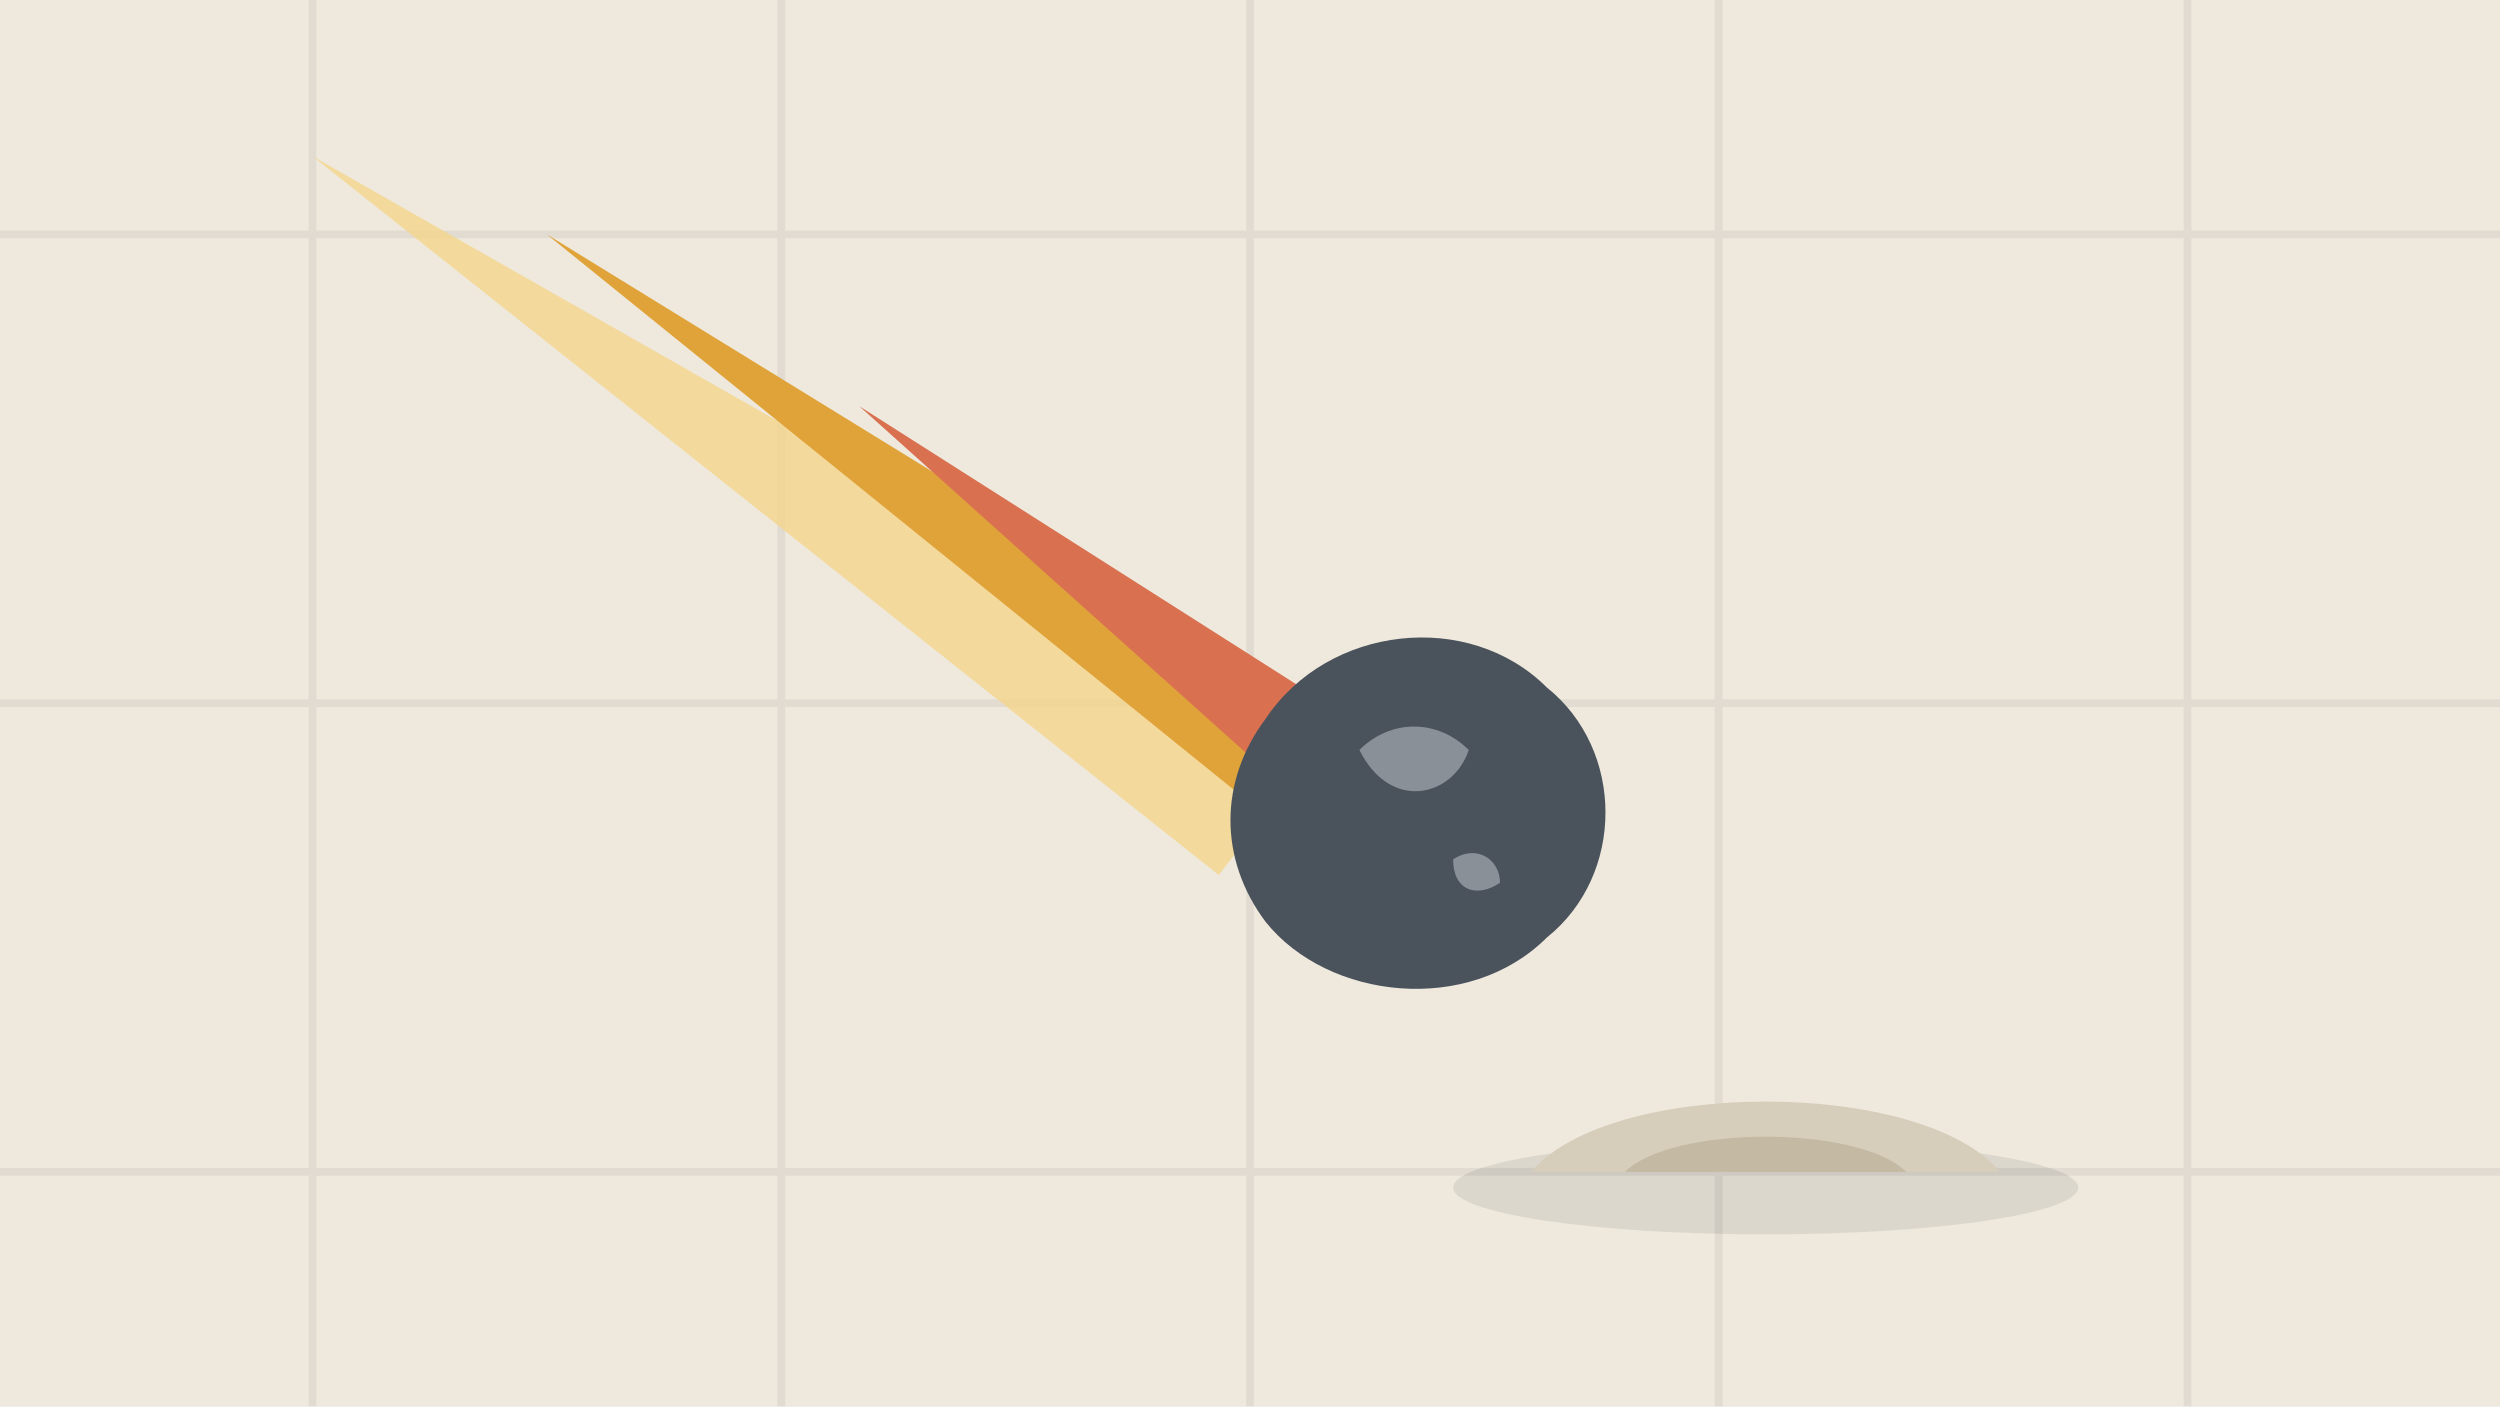
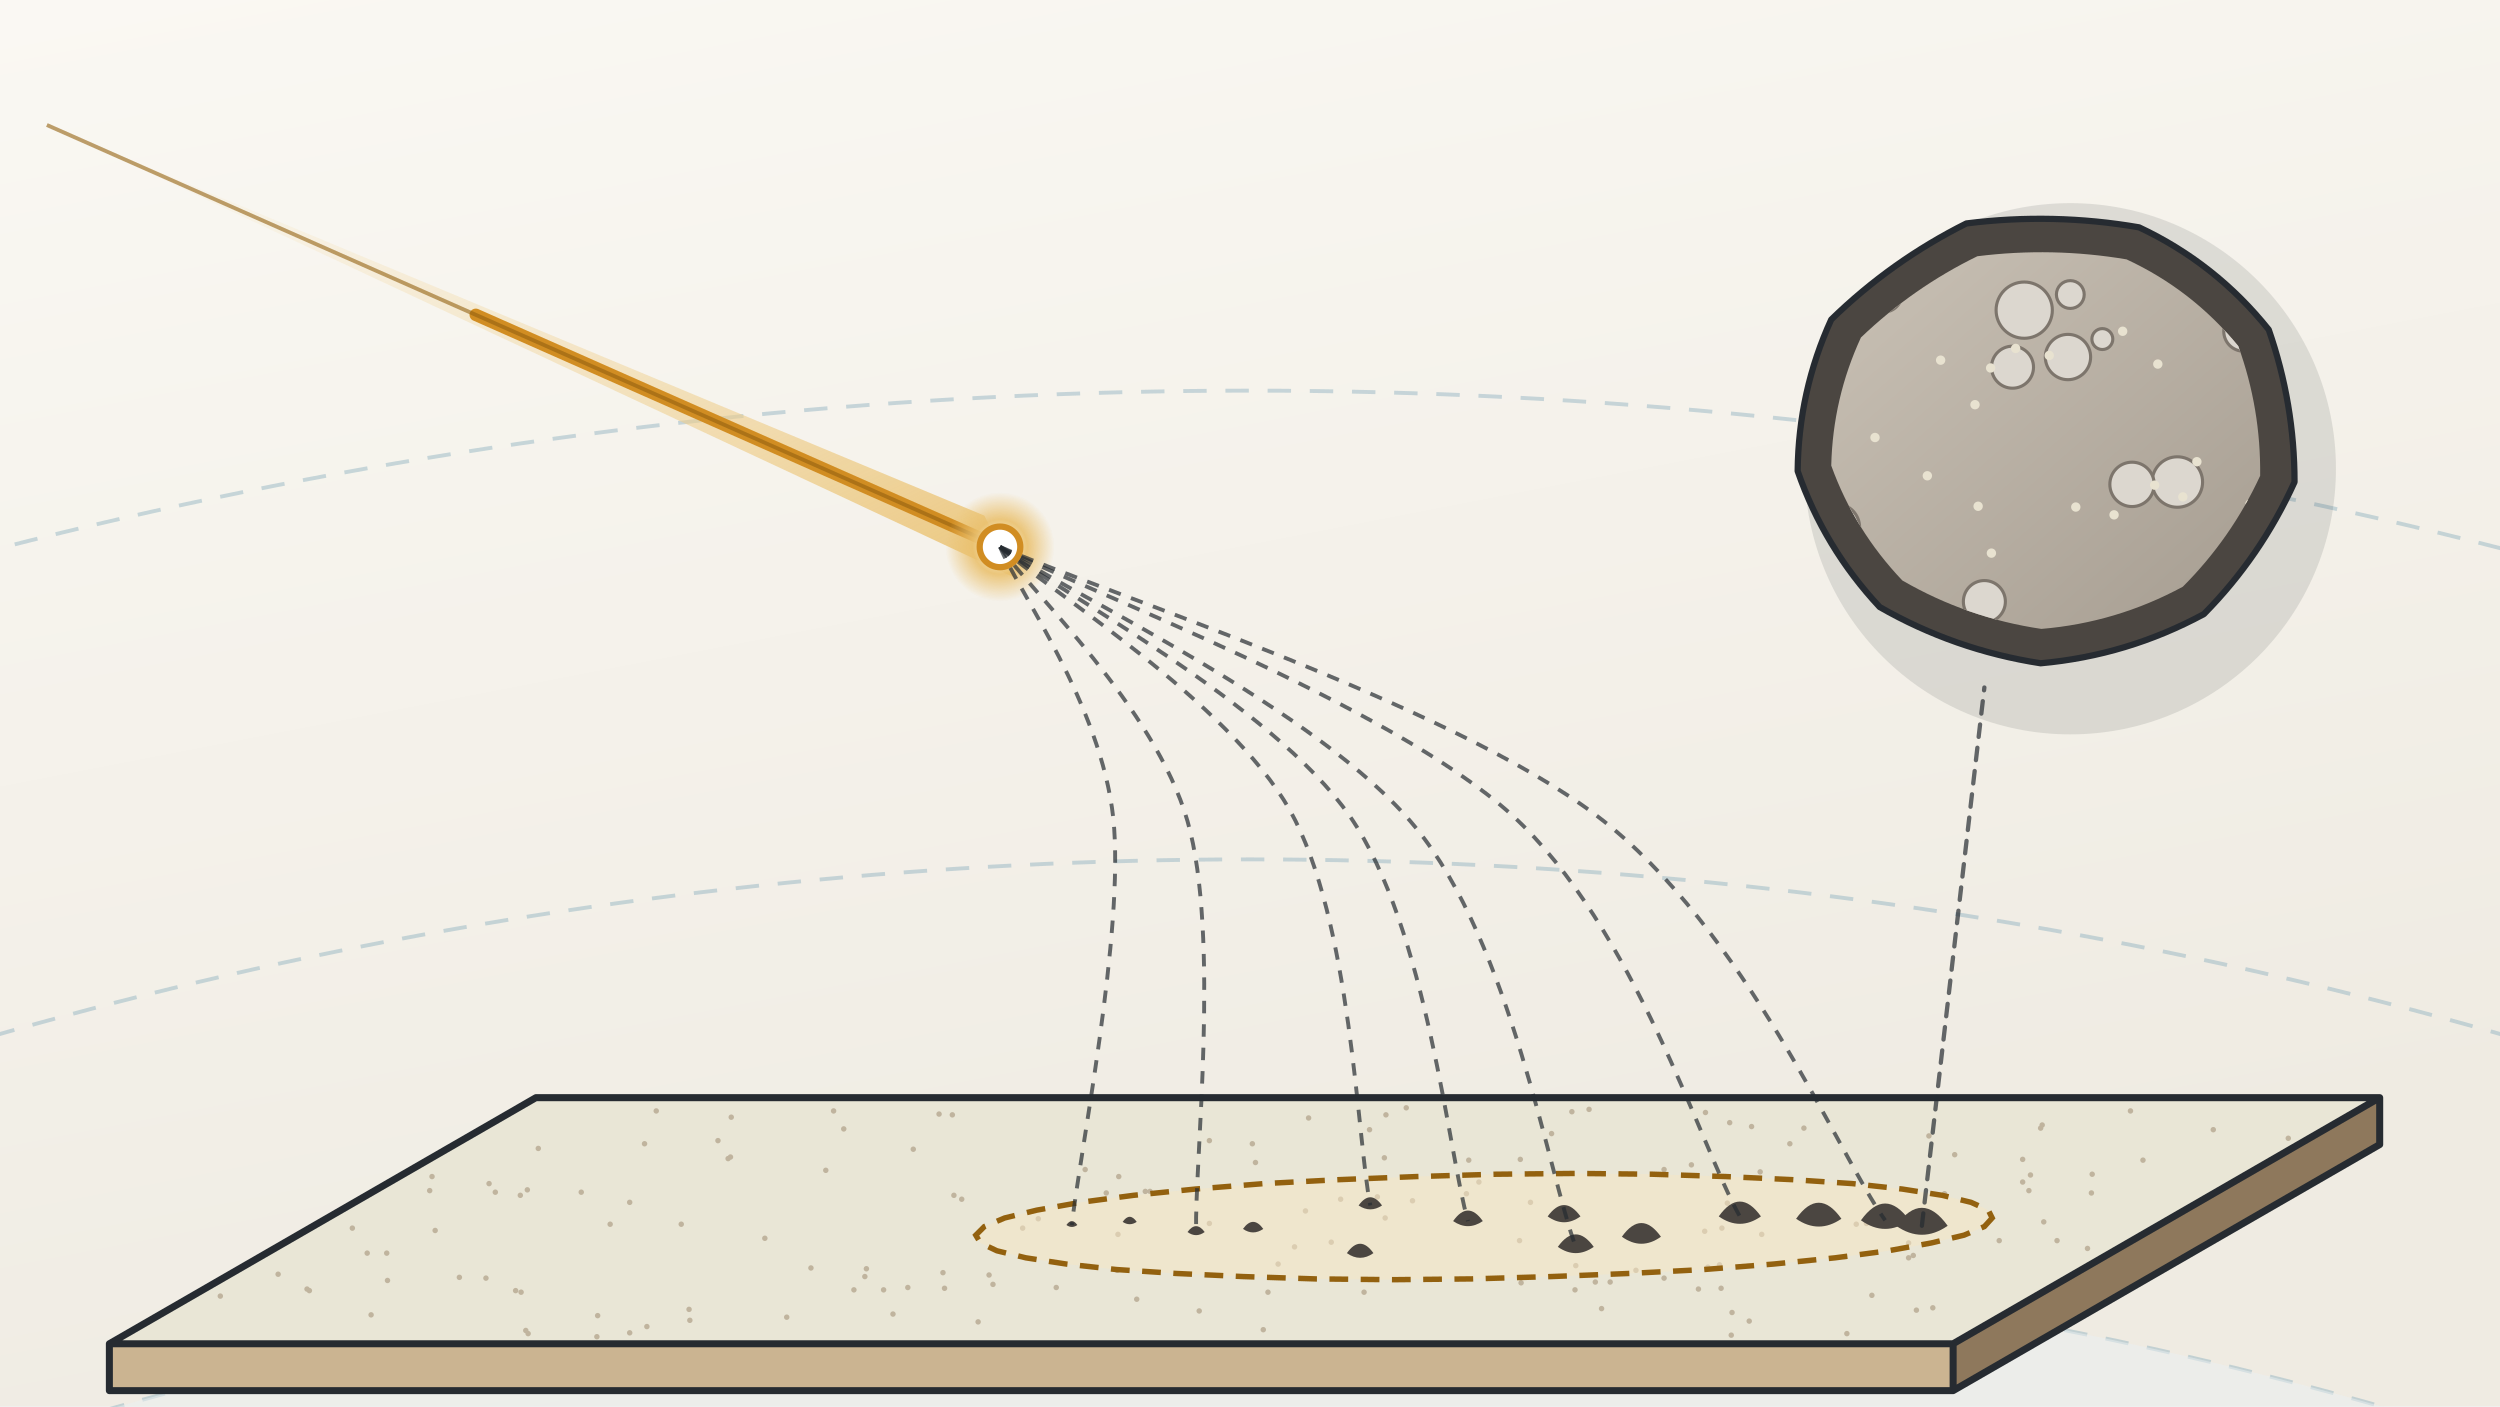
<svg xmlns="http://www.w3.org/2000/svg" viewBox="0 0 320 180">
-   <style>
- .b{fill:#efe9dd}.g{stroke:#1d232b;stroke-opacity:.07;stroke-width:1;fill:none}.sh{fill:#1d232b;fill-opacity:.09}
- .k{fill:#2b323b}.k2{fill:#4a525c}.k3{fill:#8a9098}.r{fill:#d6cdbb}.r2{fill:#c4b9a3}.w{fill:#fffdf8}
- .a{fill:#2563eb}.a2{fill:#6f95ee}.a3{fill:#c7d5f6}.s{fill:#b83a26}.s2{fill:#d9704f}.s3{fill:#f1c4b2}
- .o{fill:#e0a33a}.o2{fill:#f4d58b}.v{fill:#5f8a6a}.v2{fill:#9fbf9c}
- .ln{fill:none;stroke-linecap:round;stroke-linejoin:round}
- .lk{stroke:#2b323b}.lk2{stroke:#4a525c}.lk3{stroke:#8a9098}.la{stroke:#2563eb}.la2{stroke:#6f95ee}.la3{stroke:#c7d5f6}
- .ls{stroke:#b83a26}.ls2{stroke:#d9704f}.lo{stroke:#e0a33a}.lo2{stroke:#f4d58b}.lw{stroke:#fffdf8}.lr{stroke:#d6cdbb}.lb{stroke:#efe9dd}.lv{stroke:#5f8a6a}
- @media (prefers-color-scheme:dark){
- .b{fill:#1d2633}.g{stroke:#e8e4da;stroke-opacity:.07}.sh{fill:#000;fill-opacity:.25}
- .k{fill:#10151c}.k2{fill:#5a6472}.k3{fill:#6c7480}.r{fill:#4a4f57}.r2{fill:#5c626b}.w{fill:#e9e5dc}
- .a{fill:#4f82ee}.a2{fill:#7fa3f0}.a3{fill:#3b5482}.s{fill:#c9533c}.s2{fill:#dd7a5c}.s3{fill:#7a4a3e}
- .o{fill:#e2a940}.o2{fill:#e9cd86}.v{fill:#6f9a78}.v2{fill:#56785c}
- .lk{stroke:#e8e4da}.lk2{stroke:#a9b0ba}.lk3{stroke:#6c7480}.la{stroke:#6f9cf2}.la2{stroke:#7fa3f0}.la3{stroke:#3b5482}
- .ls{stroke:#e0745f}.ls2{stroke:#dd7a5c}.lo{stroke:#e2a940}.lo2{stroke:#e9cd86}.lw{stroke:#e9e5dc}.lr{stroke:#4a4f57}.lb{stroke:#1d2633}.lv{stroke:#6f9a78}}
- </style>
-   <rect class="b" width="320" height="180" />
-   <path class="g" d="M40 0v180M100 0v180M160 0v180M220 0v180M280 0v180M0 30h320M0 90h320M0 150h320" />
-   <ellipse class="sh" cx="226" cy="152" rx="40" ry="6" />
-   <path class="o2" d="M40 20l130 74-14 18z" opacity=".8" />
-   <path class="o" d="M70 30l104 64-10 12z" />
-   <path class="s2" d="M110 52l66 42-8 10z" />
-   <path class="k2" d="M162 92c8-12 26-14 36-4 10 8 10 24 0 32-10 10-28 8-36-2-6-8-6-18 0-26z" />
-   <path class="k3" d="M174 96c4-4 10-4 14 0-2 6-10 8-14 0zM186 110c3-2 6 0 6 3-3 2-6 1-6-3z" />
-   <path class="r" d="M196 150c10-12 50-12 60 0z" />
-   <path class="r2" d="M208 150c6-6 30-6 36 0z" />
+   <style>.o{fill:none;stroke:#262b31;stroke-width:1.1;stroke-linejoin:round;stroke-linecap:round}.h{fill:none;stroke:#262b31;stroke-opacity:.5;stroke-width:0.55;stroke-linejoin:round;stroke-linecap:round}.hw{fill:none;stroke:#fff;stroke-opacity:.7;stroke-width:0.55;stroke-linejoin:round;stroke-linecap:round}.an{fill:none;stroke:#262b31;stroke-width:0.8;stroke-linecap:round;stroke-linejoin:round}.ah{fill:#262b31}</style>
+   <defs>
+     <linearGradient id="l1" x1="0" y1="0" x2="1" y2="1">
+       <stop offset="0" stop-color="#f7e7c4" stop-opacity="0" />
+       <stop offset="1" stop-color="#eac16f" stop-opacity="0.9" />
+     </linearGradient>
+     <radialGradient id="r2" cx="0.5" cy="0.5" r="0.5">
+       <stop offset="0" stop-color="#fffbea" />
+       <stop offset="0.5" stop-color="#eac16f" stop-opacity="0.9" />
+       <stop offset="1" stop-color="#eac16f" stop-opacity="0" />
+     </radialGradient>
+     <linearGradient id="l3" x1="0" y1="0" x2="1" y2="1">
+       <stop offset="0" stop-color="#c9c1b5" />
+       <stop offset="1" stop-color="#a69d91" />
+     </linearGradient>
+     <clipPath id="c4">
+       <path d="M289.3 60.9Q285.6 68.9 279.4 75.1Q270.9 79.7 261.3 80.5Q251.8 79.1 243.5 74.3Q237.4 67.9 234.4 59.6Q234.6 51 238.2 43.2Q244.9 36.8 253.1 32.8Q262.7 31.6 272.2 33.2Q280.6 37.1 286.5 44.3Q289.4 52.3 289.3 60.9Z" />
+     </clipPath>
+     <linearGradient id="l5" x1="0" y1="0" x2="0.35" y2="1">
+       <stop offset="0" stop-color="#faf8f3" />
+       <stop offset="1" stop-color="#efebe2" />
+     </linearGradient>
+   </defs>
+   <rect width="320" height="180" fill="url(#l5)" />
+   <circle cx="160" cy="690" r="640" fill="none" stroke="#8db1bf" stroke-width="0.5" stroke-opacity="0.45" stroke-dasharray="3 2.4" />
+   <circle cx="160" cy="690" r="580" fill="none" stroke="#8db1bf" stroke-width="0.5" stroke-opacity="0.45" stroke-dasharray="3 2.4" />
+   <circle cx="160" cy="690" r="530" fill="none" stroke="#8db1bf" stroke-width="0.5" stroke-opacity="0.45" stroke-dasharray="3 2.4" />
+   <circle cx="160" cy="690" r="530" fill="#eaf0f2" fill-opacity="0.5" />
+   <path d="M14 172l54.6-31.5 236 0-54.6 31.5Z" fill="#e9e6d6" />
+   <path d="M220.3 164.9h0M261.6 156.4h0M141.6 152.7h0M66.7 165.4h0M127.1 164.4h0M194.5 158.8h0M120.7 162.9h0M105.7 149.8h0M244.9 160.7h0M220.1 161.9h0M206.1 164.1h0M170.4 159h0M258.9 148.4h0M47.5 168.3h0M135.2 164.8h0M121.9 142.7h0M236.4 170.7h0M55 152.4h0M283.3 144.6h0M216.5 149.1h0M154.8 156.6h0M221.7 168h0M213 149.7h0M93.5 148.1h0M106.7 142.2h0M218.2 157.6h0M203.4 142h0M113.1 165.1h0M224.2 144.2h0M93.2 148.3h0M143.2 150.6h0M177.4 142.7h0M201.2 142.3h0M247.4 167.4h0M274.3 148.5h0M80.6 153.9h0M82.8 169.8h0M49.5 160.4h0M223.9 169.1h0M198.6 145.1h0M138.9 149.7h0M194.6 148.4h0M180 141.8h0M120.9 164.9h0M58.8 163.5h0M93.6 143h0M91.9 146h0M220.4 157.2h0M39.6 165.2h0M255.9 158.8h0M205 167.5h0M47 160.4h0M109.3 165.1h0M195.9 153.9h0M163.6 161.8h0M126.6 163.2h0M165.7 159.6h0M218.3 142.4h0M123.1 153.5h0M82.5 146.4h0M171.6 153.5h0M153.5 167.8h0M221.6 170.9h0M87.2 156.7h0M267.8 150.3h0M244.3 161h0M176.3 153.2h0M76.5 168.4h0M100.7 168.6h0M28.2 165.9h0M248.9 152.8h0M221.1 154h0M175.3 144.6h0M110.7 163.4h0M88.3 169h0M35.6 163.1h0M174.6 165.4h0M143 162.6h0M204.2 164.1h0M160.7 148.8h0M230.9 144.4h0M45.1 157.2h0M108 144.5h0M116.9 147.1h0M177.2 148.2h0M246.9 145.4h0M244.3 159.1h0M221.4 143.7h0M225.5 158h0M250.2 147.8h0M143.1 158h0M167.5 143.1h0M120.2 142.6h0M62.2 163.6h0M225.3 150h0M103.8 162.3h0M188 148.5h0M130.9 157.2h0M160.3 146.4h0M259.7 152.4h0M97.9 158.5h0M146.6 152.5h0M122.1 153h0M167.1 155h0M263.3 158.8h0M76.4 171.1h0M55.3 150.6h0M258.9 151.3h0M67.3 170.3h0M125.2 169.2h0M67.5 152.3h0M78.1 156.7h0M238.9 156.6h0M132.9 156h0M239.6 165.8h0M194.7 164.2h0M161.7 170.2h0M39.3 165h0M194.7 164.2h0M201.7 162h0M261.2 144.4h0M201.6 165.1h0M55.7 157.5h0M80.6 170.6h0M229.1 146.4h0M261.4 144h0M177.3 155.9h0M267.2 159.8h0M209.4 162.6h0M267.7 152.7h0M292.9 145.7h0M187.2 156h0M66 165.2h0M66.6 153h0M67.6 170.7h0M189.3 151.3h0M49.6 163.9h0M259.9 150.4h0M213 163.6h0M62.6 151.5h0M180.8 153.7h0M63.4 152.6h0M237.6 156.7h0M145.5 166.3h0M116.2 164.8h0M84 142.2h0M88.2 167.6h0M162.3 165.4h0M217.4 165h0M110.9 162.4h0M68.9 147h0M187.7 152.8h0M245.3 167.7h0M218.6 162.2h0M272.7 142.2h0M154.8 146h0M114.3 168.2h0M147.2 152.5h0M160.8 157.1h0M74.4 152.6h0" stroke="#8e785c" stroke-width="0.7" stroke-linecap="round" fill="none" stroke-opacity="0.45" />
+   <path d="M14 172l236 0 0 6-236 0Z" fill="#cbb491" />
+   <path d="M250 172l54.6-31.5 0 6-54.6 31.5Z" fill="#8e785c" />
+   <path d="M14 172l236 0 0 6-236 0ZM14 172l54.6-31.5 236 0-54.6 31.5ZM304.6 140.5l0 6-54.6 31.5" class="o" style="stroke-width:0.9" />
+   <path d="M254 157l1-1.1-.5-1-2.2-1-3.7-.9-5.1-.8-6.4-.7-7.6-.5-8.6-.4-9.4-.3-9.8-.1-10.2 .1-10.2 .3-10 .4-9.5 .5-8.8 .7-7.9 .8-6.8 .9-5.6 1-4.1 1-2.6 1.1-1.1 1.1 .6 1 2.1 1 3.7 .9 5.2 .8 6.4 .7 7.6 .5 8.6 .4 9.3 .3 9.9 .1 10.1-.1 10.2-.3 10-.4 9.5-.5 8.9-.7 7.9-.8 6.8-.9 5.5-1 4.2-1Z" fill="#f7e7c4" fill-opacity="0.5" stroke="#93610f" stroke-width="0.7" stroke-dasharray="2.4 1.6" />
+   <path d="M136.5 156.8q.7 -1 1.4 0q-.7 .5 -1.4 0Z" fill="#4b4641" />
+   <path d="M143.7 156.4q.9 -1.3 1.8 0q-.9 .6 -1.8 0Z" fill="#4b4641" />
+   <path d="M152 157.7q1.1 -1.5 2.2 0q-1.1 .8 -2.2 0Z" fill="#4b4641" />
+   <path d="M159.1 157.3q1.3 -1.8 2.6 0q-1.3 .9 -2.6 0Z" fill="#4b4641" />
+   <path d="M173.9 154.3q1.5 -2.1 3 0q-1.5 1 -3 0Z" fill="#4b4641" />
+   <path d="M172.4 160.4q1.7 -2.4 3.4 0q-1.7 1.2 -3.4 0Z" fill="#4b4641" />
+   <path d="M186 156.3q1.9 -2.7 3.8 0q-1.9 1.3 -3.8 0Z" fill="#4b4641" />
+   <path d="M198.1 155.7q2.1 -2.9 4.2 0q-2.1 1.5 -4.2 0Z" fill="#4b4641" />
+   <path d="M199.4 159.6q2.3 -3.2 4.6 0q-2.3 1.6 -4.6 0Z" fill="#4b4641" />
+   <path d="M207.6 158.3q2.5 -3.5 5 0q-2.5 1.8 -5 0Z" fill="#4b4641" />
+   <path d="M220 155.7q2.7 -3.8 5.4 0q-2.7 1.9 -5.4 0Z" fill="#4b4641" />
+   <path d="M229.9 156q2.9 -4.1 5.8 0q-2.9 2 -5.8 0Z" fill="#4b4641" />
+   <path d="M238.2 156.2q3.1 -4.3 6.2 0q-3.1 2.2 -6.2 0Z" fill="#4b4641" />
+   <path d="M242.7 156.9q3.3 -4.6 6.6 0q-3.3 2.3 -6.6 0Z" fill="#4b4641" />
+   <path d="M6 16l120 50 4 8Z" fill="url(#l1)" />
+   <path d="M60.9 40.3l67.1 29.7" stroke="#d18d22" stroke-width="1.6" stroke-linecap="round" />
+   <path d="M6 16l122 54" stroke="#93610f" stroke-width="0.5" stroke-opacity="0.6" />
+   <circle cx="128" cy="70" r="7" fill="url(#r2)" />
+   <circle cx="128" cy="70" r="2.6" fill="#fff" stroke="#d18d22" stroke-width="0.8" />
+   <path d="M128 70c2.4 5.8 12.9 20.2 14.5 34.7 1.5 14.5-4.4 43.4-5.3 52.1" stroke="#262b31" stroke-width="0.5" stroke-dasharray="1.6 1.4" fill="none" stroke-opacity="0.7" />
+   <path d="M128 70c4 5.8 19.8 20.5 24 35.1 4.2 14.6 .9 43.8 1.1 52.6" stroke="#262b31" stroke-width="0.5" stroke-dasharray="1.6 1.4" fill="none" stroke-opacity="0.7" />
+   <path d="M128 70c6.2 5.6 29.2 19.7 37.1 33.7 7.9 14.1 8.6 42.1 10.3 50.6" stroke="#262b31" stroke-width="0.5" stroke-dasharray="1.6 1.4" fill="none" stroke-opacity="0.7" />
+   <path d="M128 70c7.5 5.8 34.8 20.1 44.8 34.5 9.9 14.4 12.6 43.2 15.1 51.8" stroke="#262b31" stroke-width="0.5" stroke-dasharray="1.6 1.4" fill="none" stroke-opacity="0.7" />
+   <path d="M128 70c8.9 6 40.9 20.9 53.1 35.8 12.3 14.9 17.2 44.8 20.6 53.8" stroke="#262b31" stroke-width="0.5" stroke-dasharray="1.6 1.4" fill="none" stroke-opacity="0.7" />
+   <path d="M128 70c10.9 5.7 49.7 20 65.5 34.3 15.7 14.3 24.3 42.8 29.2 51.4" stroke="#262b31" stroke-width="0.5" stroke-dasharray="1.6 1.4" fill="none" stroke-opacity="0.7" />
+   <path d="M128 70c12.8 5.7 57.6 20.1 76.5 34.5 18.9 14.4 30.7 43.1 36.8 51.7" stroke="#262b31" stroke-width="0.5" stroke-dasharray="1.6 1.4" fill="none" stroke-opacity="0.7" />
+   <circle cx="265" cy="60" r="34" fill="#262b31" fill-opacity="0.12" />
+   <path d="M293.7 61.7Q289.4 71.2 282.1 78.6Q272.3 83.9 261.2 84.9Q250.2 83.2 240.6 77.7Q233.5 70.1 230.1 60.3Q230.2 50.1 234.4 40.9Q242.1 33.4 251.7 28.6Q262.8 27.2 273.8 29.1Q283.6 33.7 290.4 42.2Q293.7 51.7 293.7 61.7Z" fill="#4b4641" />
+   <path d="M289.3 60.9Q285.6 68.9 279.4 75.1Q270.9 79.7 261.3 80.5Q251.8 79.1 243.5 74.3Q237.4 67.9 234.4 59.6Q234.6 51 238.2 43.2Q244.9 36.8 253.1 32.8Q262.7 31.6 272.2 33.2Q280.6 37.1 286.5 44.3Q289.4 52.3 289.3 60.9Z" fill="url(#l3)" />
+   <g clip-path="url(#c4)">
+     <circle cx="265" cy="37.7" r="1.78" fill="#dcd7cf" stroke="#7d756c" stroke-width="0.4" />
+     <circle cx="285.6" cy="27.5" r="1.24" fill="#dcd7cf" stroke="#7d756c" stroke-width="0.4" />
+     <circle cx="287.6" cy="82.3" r="2.18" fill="#dcd7cf" stroke="#7d756c" stroke-width="0.4" />
+     <circle cx="254" cy="77" r="2.69" fill="#dcd7cf" stroke="#7d756c" stroke-width="0.4" />
+     <circle cx="257.6" cy="47" r="2.69" fill="#dcd7cf" stroke="#7d756c" stroke-width="0.4" />
+     <circle cx="259.1" cy="39.7" r="3.6" fill="#dcd7cf" stroke="#7d756c" stroke-width="0.4" />
+     <circle cx="264.7" cy="45.7" r="2.9" fill="#dcd7cf" stroke="#7d756c" stroke-width="0.4" />
+     <circle cx="241.1" cy="37.6" r="2.35" fill="#dcd7cf" stroke="#7d756c" stroke-width="0.4" />
+     <circle cx="230.3" cy="50.5" r="1.4" fill="#dcd7cf" stroke="#7d756c" stroke-width="0.4" />
+     <circle cx="278.7" cy="61.7" r="3.23" fill="#dcd7cf" stroke="#7d756c" stroke-width="0.4" />
+     <circle cx="238.3" cy="31.3" r="2.62" fill="#dcd7cf" stroke="#7d756c" stroke-width="0.4" />
+     <circle cx="269.1" cy="43.4" r="1.34" fill="#dcd7cf" stroke="#7d756c" stroke-width="0.4" />
+     <circle cx="261.3" cy="88.9" r="3.01" fill="#dcd7cf" stroke="#7d756c" stroke-width="0.4" />
+     <circle cx="235" cy="67.5" r="3.03" fill="#dcd7cf" stroke="#7d756c" stroke-width="0.4" />
+     <circle cx="247.1" cy="28.5" r="3.03" fill="#dcd7cf" stroke="#7d756c" stroke-width="0.4" />
+     <circle cx="229.7" cy="60" r="1.29" fill="#dcd7cf" stroke="#7d756c" stroke-width="0.4" />
+     <circle cx="287.2" cy="42.4" r="2.56" fill="#dcd7cf" stroke="#7d756c" stroke-width="0.4" />
+     <circle cx="272.9" cy="62" r="2.84" fill="#dcd7cf" stroke="#7d756c" stroke-width="0.4" />
+     <circle cx="237.7" cy="27.2" r="2.94" fill="#dcd7cf" stroke="#7d756c" stroke-width="0.4" />
+     <circle cx="230.8" cy="30.5" r="2.48" fill="#dcd7cf" stroke="#7d756c" stroke-width="0.4" />
+     <circle cx="280.1" cy="29" r="1.94" fill="#dcd7cf" stroke="#7d756c" stroke-width="0.4" />
+     <circle cx="229.2" cy="75.4" r="1.6" fill="#dcd7cf" stroke="#7d756c" stroke-width="0.4" />
+     <path d="M258 44.6h0M232.3 85.5h0M237.5 23.6h0M271.3 25h0M248.4 46.1h0M251.7 84h0M288.5 64.8h0M265.7 64.9h0M289.9 46.8h0M254.9 70.8h0M254.8 47.1h0M275.8 62.1h0M237 43.4h0M240 56h0M288 64.5h0M266.6 25.9h0M251.3 83.7h0M271.8 80.1h0M241.7 25.2h0M232.3 40.7h0M252.8 51.8h0M249.3 78.7h0M270.6 65.9h0M231 89.4h0M262.3 45.5h0M276.7 85h0M246.7 60.9h0M271.7 42.4h0M239.6 33.2h0M242 88.5h0M276.2 46.6h0M294.7 43.1h0M281.2 59.1h0M233.5 83.5h0M228.8 83.5h0M253.2 64.8h0M228.2 45.1h0M287.2 83.7h0M279.4 63.6h0M266.2 28.8h0" stroke="#e8e2d0" stroke-width="1.2" stroke-linecap="round" fill="none" />
+   </g>
+   <path d="M293.7 61.7Q289.4 71.2 282.1 78.6Q272.3 83.9 261.2 84.9Q250.2 83.2 240.6 77.7Q233.5 70.1 230.1 60.3Q230.2 50.1 234.4 40.9Q242.1 33.4 251.7 28.6Q262.8 27.2 273.8 29.1Q283.6 33.7 290.4 42.2Q293.7 51.7 293.7 61.7Z" class="o" style="stroke-width:0.8" />
+   <path d="M246 156.9l8-68.9" class="h" style="stroke-dasharray:1.6 1.4;stroke-opacity:0.7" />
</svg>
